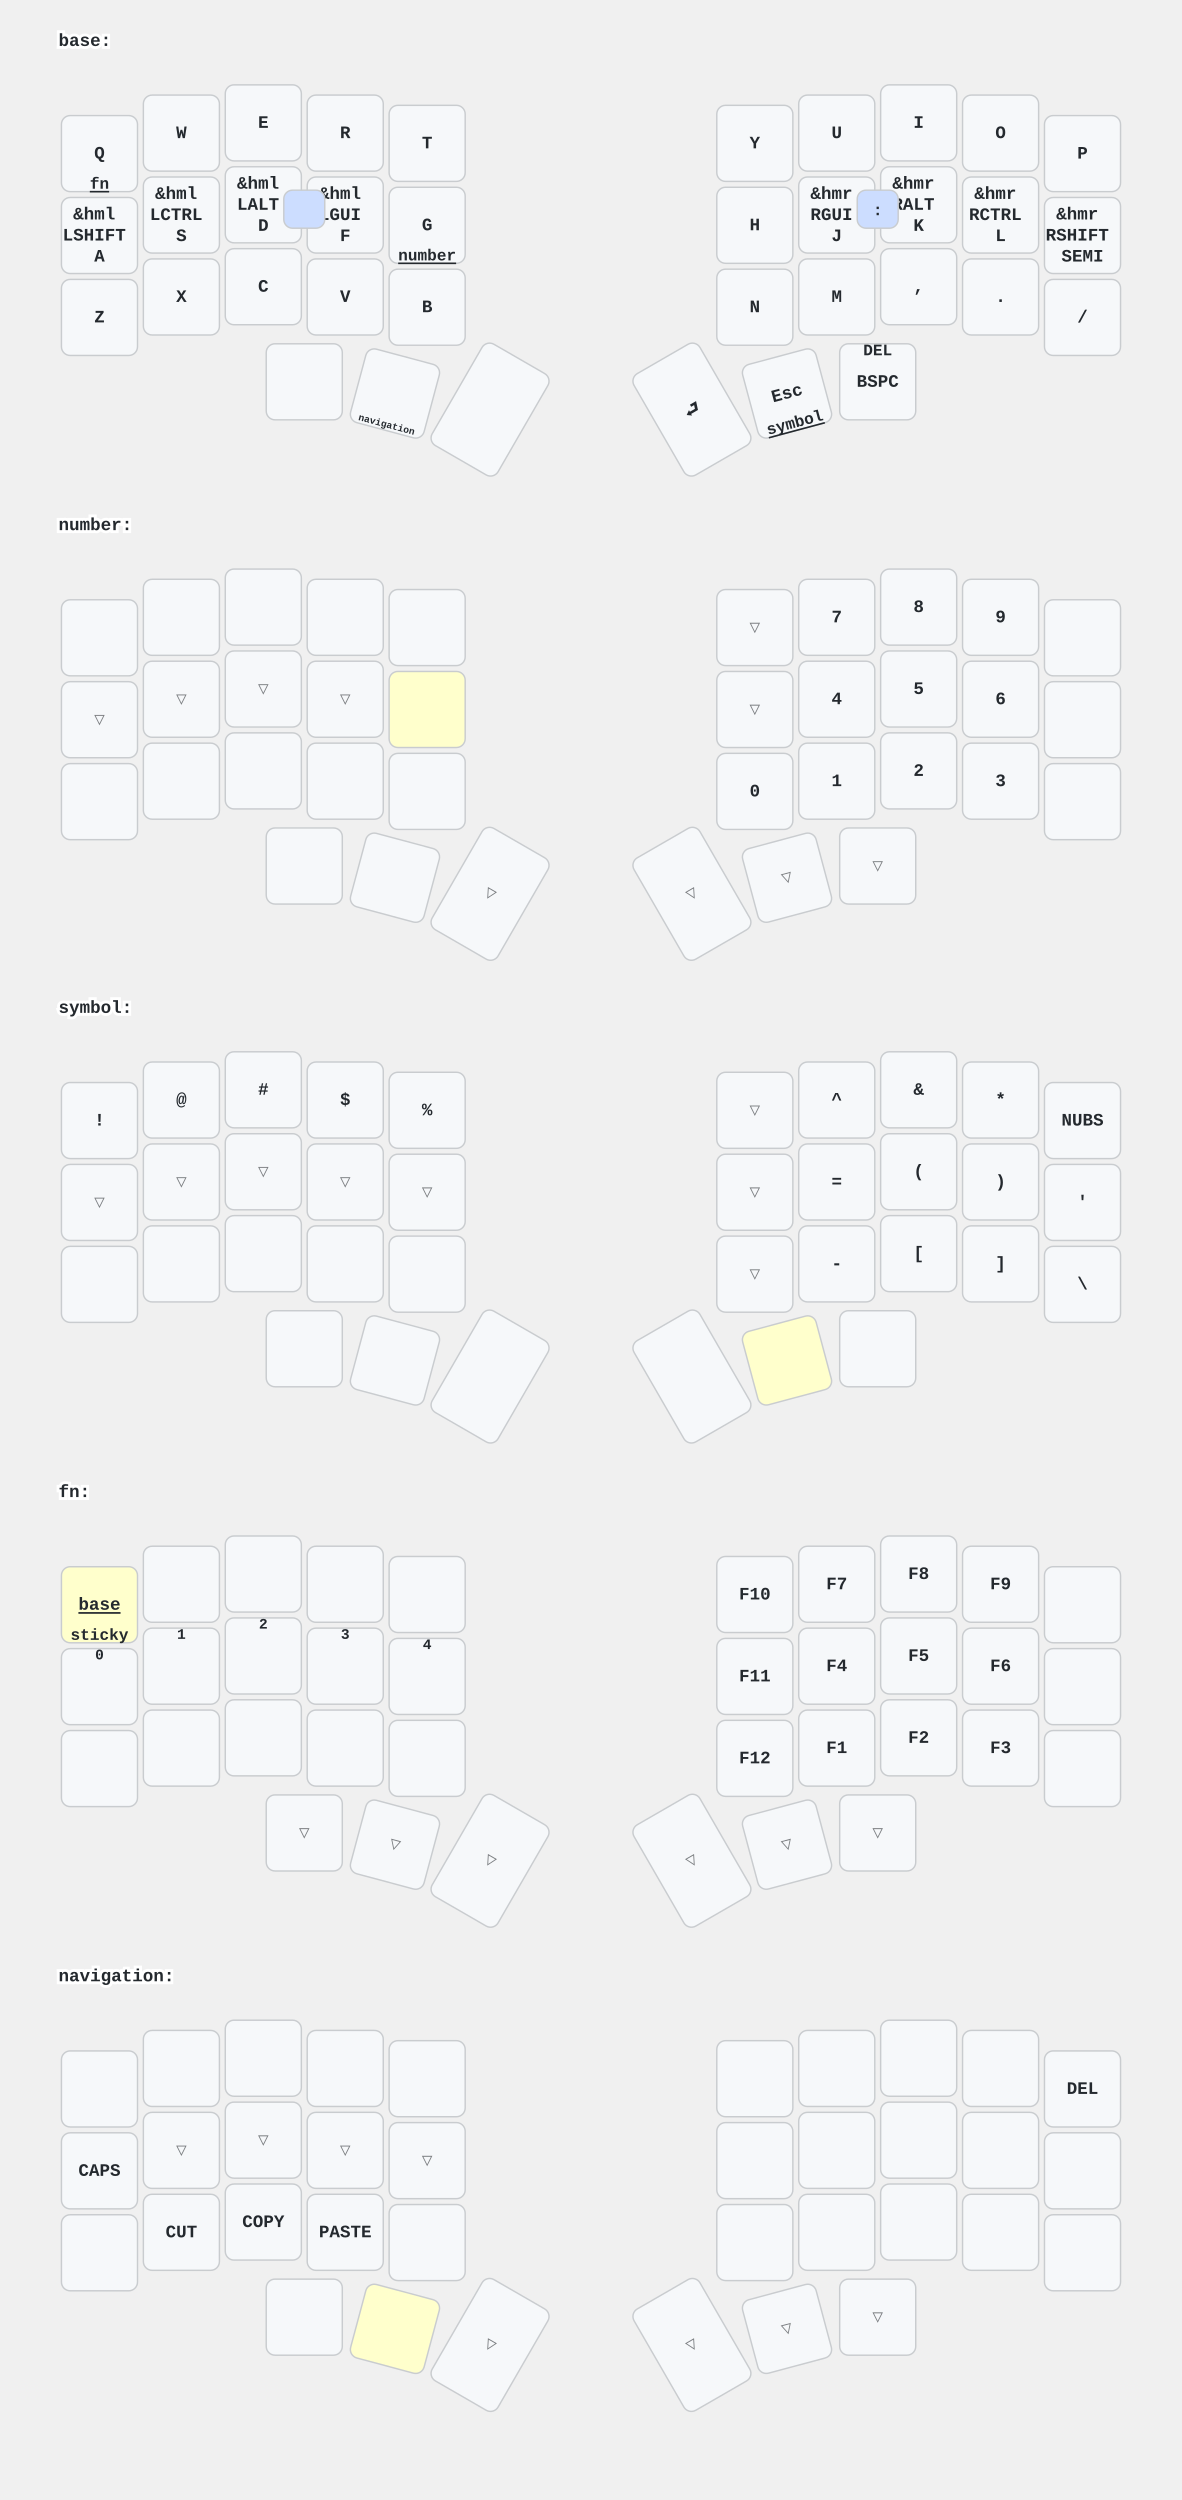
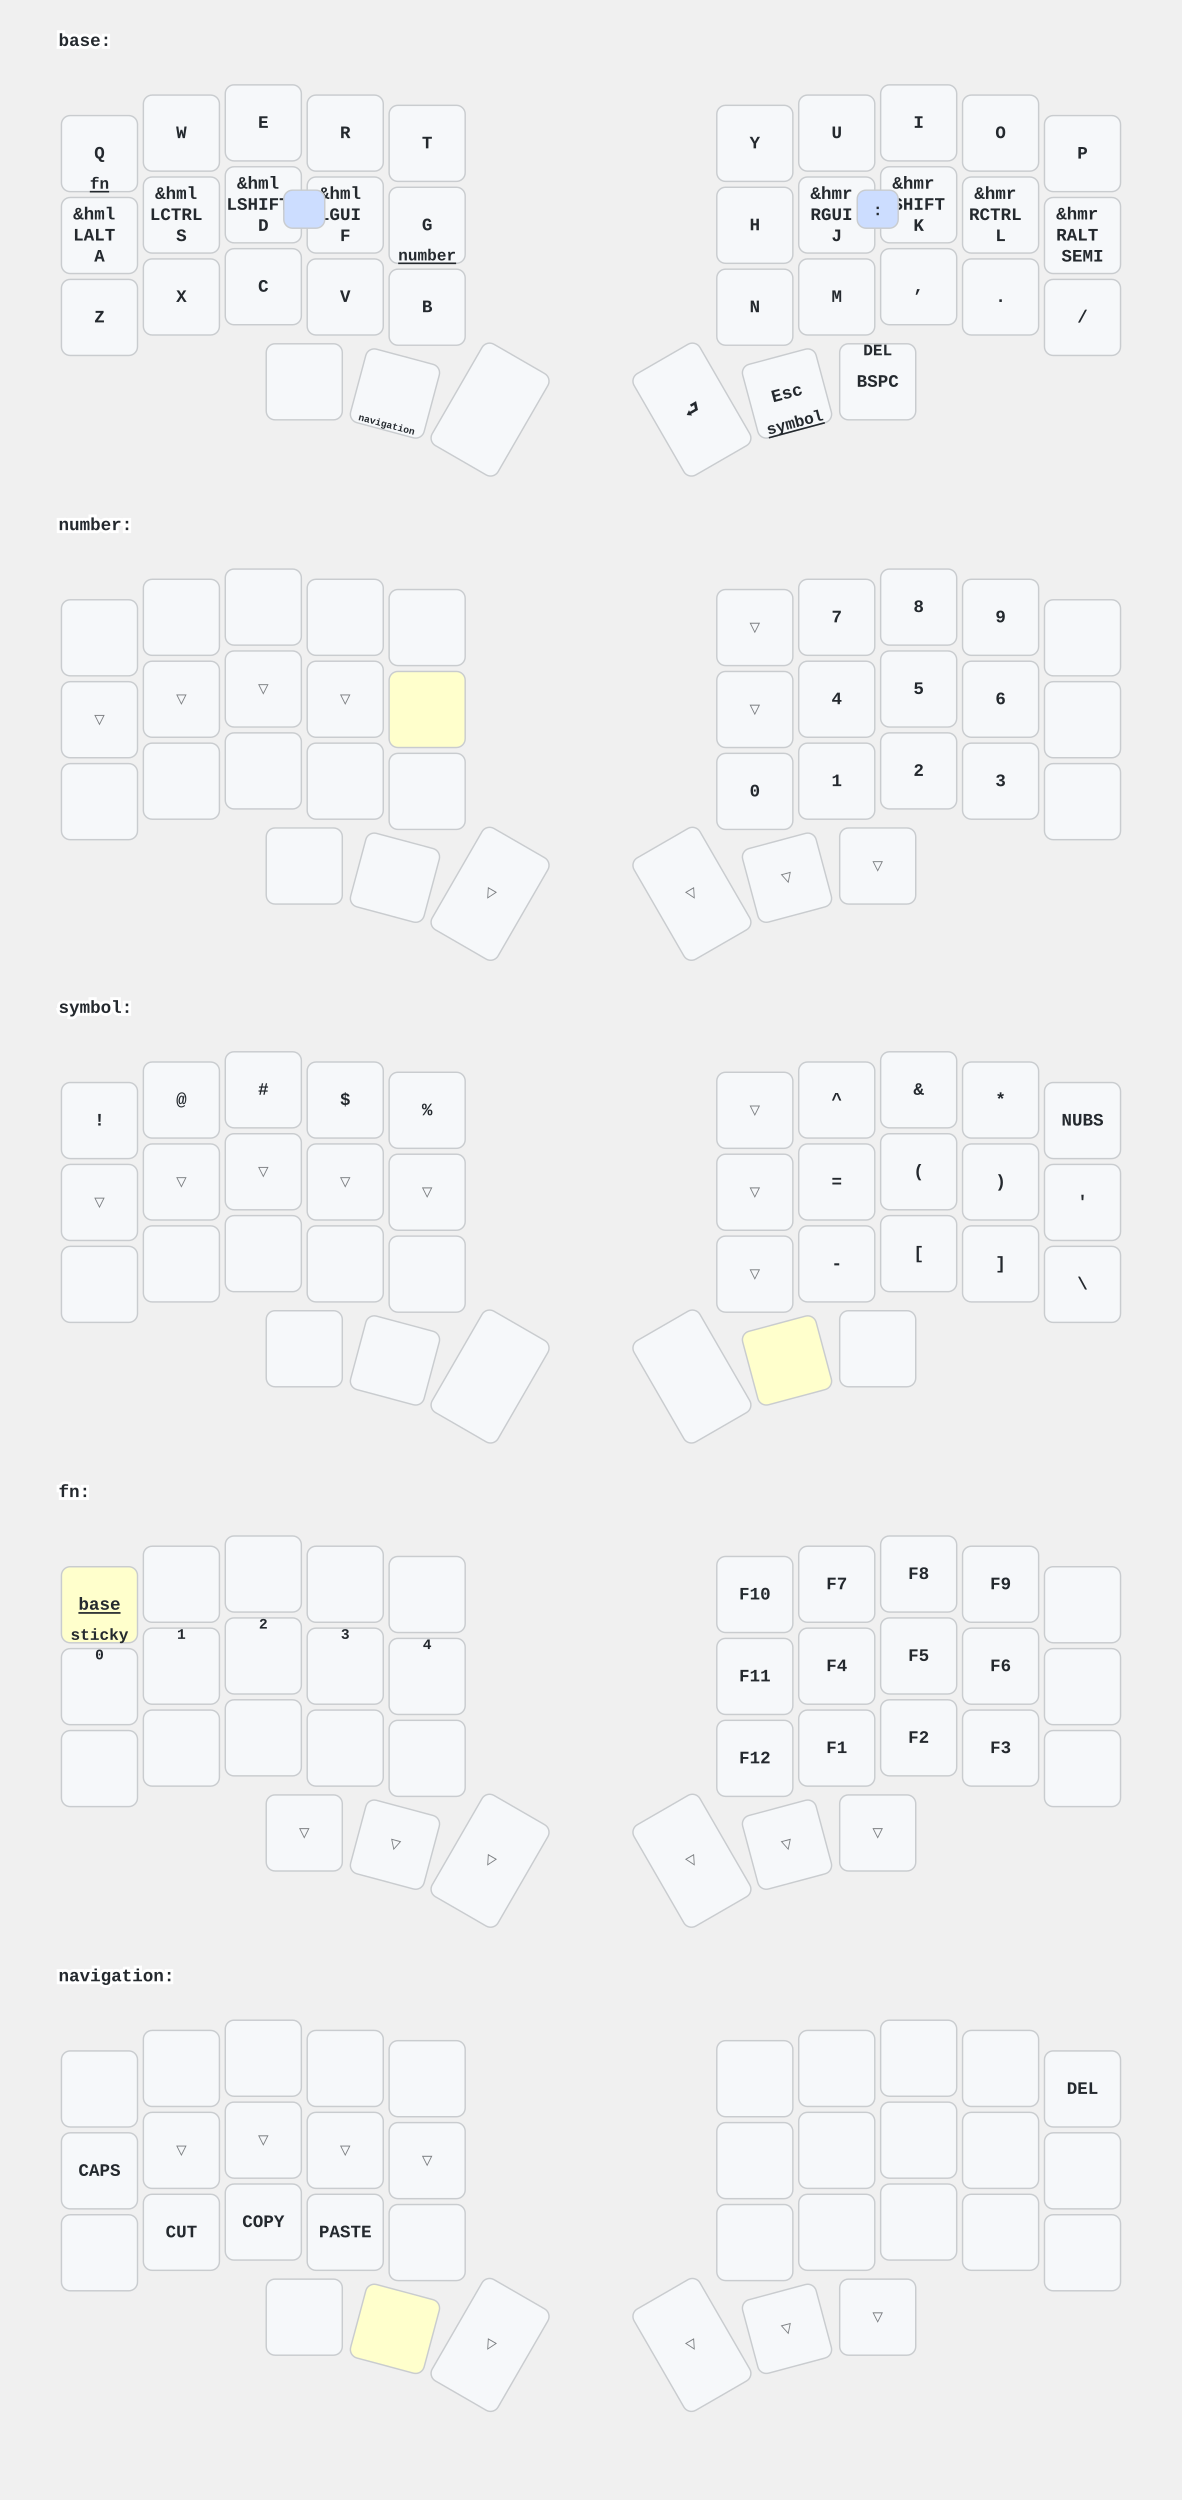
<svg xmlns="http://www.w3.org/2000/svg" xmlns:xlink="http://www.w3.org/1999/xlink" width="808" height="1709" viewBox="0 0 808 1709" class="keymap">
  <defs>/* start glyphs */
<svg id="mdi:apple-keyboard-shift">
      <svg id="mdi-apple-keyboard-shift" viewBox="0 0 24 24">
        <path d="M15,18V12H17.17L12,6.83L6.83,12H9V18H15M12,4L22,14H17V20H7V14H2L12,4Z" />
      </svg>
    </svg>
    <svg id="mdi:arrow-down">
      <svg id="mdi-arrow-down" viewBox="0 0 24 24">
        <path d="M11,4H13V16L18.5,10.5L19.92,11.92L12,19.84L4.08,11.92L5.5,10.5L11,16V4Z" />
      </svg>
    </svg>
    <svg id="mdi:arrow-left">
      <svg id="mdi-arrow-left" viewBox="0 0 24 24">
        <path d="M20,11V13H8L13.5,18.5L12.08,19.92L4.16,12L12.08,4.08L13.5,5.5L8,11H20Z" />
      </svg>
    </svg>
    <svg id="mdi:arrow-right">
      <svg id="mdi-arrow-right" viewBox="0 0 24 24">
        <path d="M4,11V13H16L10.5,18.5L11.92,19.92L19.84,12L11.92,4.08L10.5,5.5L16,11H4Z" />
      </svg>
    </svg>
    <svg id="mdi:arrow-up">
      <svg id="mdi-arrow-up" viewBox="0 0 24 24">
        <path d="M13,20H11V8L5.5,13.5L4.08,12.08L12,4.16L19.92,12.08L18.5,13.5L13,8V20Z" />
      </svg>
    </svg>
    <svg id="mdi:bluetooth">
      <svg id="mdi-bluetooth" viewBox="0 0 24 24">
        <path d="M14.88,16.29L13,18.17V14.41M13,5.83L14.88,7.71L13,9.58M17.71,7.71L12,2H11V9.58L6.41,5L5,6.41L10.59,12L5,17.58L6.41,19L11,14.41V22H12L17.71,16.29L13.41,12L17.71,7.71Z" />
      </svg>
    </svg>
    <svg id="mdi:bluetooth-connect">
      <svg id="mdi-bluetooth-connect" viewBox="0 0 24 24">
        <path d="M19,10L17,12L19,14L21,12M14.88,16.29L13,18.17V14.41M13,5.83L14.88,7.71L13,9.58M17.71,7.71L12,2H11V9.58L6.41,5L5,6.41L10.59,12L5,17.58L6.41,19L11,14.41V22H12L17.71,16.29L13.41,12M7,12L5,10L3,12L5,14L7,12Z" />
      </svg>
    </svg>
    <svg id="mdi:bluetooth-settings">
      <svg id="mdi-bluetooth-settings" viewBox="0 0 24 24">
        <path d="M14.88,14.29L13,16.17V12.41L14.88,14.29M13,3.83L14.88,5.71L13,7.59M17.71,5.71L12,0H11V7.59L6.41,3L5,4.41L10.59,10L5,15.59L6.41,17L11,12.41V20H12L17.71,14.29L13.41,10L17.71,5.71M15,24H17V22H15M7,24H9V22H7M11,24H13V22H11V24Z" />
      </svg>
    </svg>
    <svg id="mdi:close-thick">
      <svg id="mdi-close-thick" viewBox="0 0 24 24">
        <path d="M20 6.91L17.09 4L12 9.09L6.91 4L4 6.91L9.09 12L4 17.09L6.91 20L12 14.91L17.09 20L20 17.09L14.91 12L20 6.91Z" />
      </svg>
    </svg>
    <svg id="mdi:flash">
      <svg id="mdi-flash" viewBox="0 0 24 24">
        <path d="M7,2V13H10V22L17,10H13L17,2H7Z" />
      </svg>
    </svg>
    <svg id="mdi:keyboard">
      <svg id="mdi-keyboard" viewBox="0 0 24 24">
        <path d="M19,10H17V8H19M19,13H17V11H19M16,10H14V8H16M16,13H14V11H16M16,17H8V15H16M7,10H5V8H7M7,13H5V11H7M8,11H10V13H8M8,8H10V10H8M11,11H13V13H11M11,8H13V10H11M20,5H4C2.89,5 2,5.89 2,7V17A2,2 0 0,0 4,19H20A2,2 0 0,0 22,17V7C22,5.89 21.1,5 20,5Z" />
      </svg>
    </svg>
    <svg id="mdi:keyboard-space">
      <svg id="mdi-keyboard-space" viewBox="0 0 24 24">
        <path d="M3 15H5V19H19V15H21V19C21 20.1 20.1 21 19 21H5C3.9 21 3 20.1 3 19V15Z" />
      </svg>
    </svg>
    <svg id="mdi:keyboard-tab">
      <svg id="mdi-keyboard-tab" viewBox="0 0 24 24">
        <path d="M20,18H22V6H20M11.59,7.41L15.17,11H1V13H15.17L11.59,16.58L13,18L19,12L13,6L11.59,7.41Z" />
      </svg>
    </svg>
    <svg id="mdi:micro-sd">
      <svg id="mdi-micro-sd" viewBox="0 0 24 24">
        <path d="M8,2A2,2 0 0,0 6,4V11L4,13V20A2,2 0 0,0 6,22H18A2,2 0 0,0 20,20V4A2,2 0 0,0 18,2H8M9,4H11V8H9V4M12,4H14V8H12V4M15,4H17V8H15V4Z" />
      </svg>
    </svg>
    <svg id="mdi:new-box">
      <svg id="mdi-new-box" viewBox="0 0 24 24">
        <path d="M20,4C21.11,4 22,4.89 22,6V18C22,19.11 21.11,20 20,20H4C2.89,20 2,19.11 2,18V6C2,4.89 2.89,4 4,4H20M8.5,15V9H7.25V12.5L4.75,9H3.5V15H4.75V11.5L7.3,15H8.5M13.5,10.26V9H9.5V15H13.5V13.75H11V12.64H13.5V11.38H11V10.26H13.5M20.5,14V9H19.25V13.5H18.13V10H16.88V13.5H15.75V9H14.5V14A1,1 0 0,0 15.5,15H19.5A1,1 0 0,0 20.5,14Z" />
      </svg>
    </svg>
    <svg id="mdi:usb">
      <svg id="mdi-usb" viewBox="0 0 24 24">
        <path d="M15,7V11H16V13H13V5H15L12,1L9,5H11V13H8V10.93C8.7,10.56 9.2,9.85 9.2,9C9.2,7.78 8.21,6.8 7,6.8C5.78,6.8 4.8,7.78 4.8,9C4.8,9.85 5.3,10.56 6,10.93V13A2,2 0 0,0 8,15H11V18.05C10.29,18.41 9.8,19.15 9.8,20A2.2,2.2 0 0,0 12,22.2A2.2,2.2 0 0,0 14.2,20C14.2,19.15 13.71,18.41 13,18.05V15H16A2,2 0 0,0 18,13V11H19V7H15Z" />
      </svg>
    </svg>
  </defs>/* end glyphs */
<style>/* inherit to force styles through use tags */
svg path {
    fill: inherit;
}

/* font and background color specifications */
svg.keymap {
    font-family: SFMono-Regular,Consolas,Liberation Mono,Menlo,monospace;
    font-size: 14px;
    font-kerning: normal;
    text-rendering: optimizeLegibility;
    fill: #24292e;
}

/* default key styling */
rect.key {
    fill: #f6f8fa;
}

rect.key, rect.combo {
    stroke: #c9cccf;
    stroke-width: 1;
}

/* default key side styling, only used is draw_key_sides is set */
rect.side {
    filter: brightness(90%);
}

/* color accent for combo boxes */
rect.combo, rect.combo-separate {
    fill: #cdf;
}

/* color accent for held keys */
rect.held, rect.combo.held {
    fill: #fdd;
}

/* color accent for ghost (optional) keys */
rect.ghost, rect.combo.ghost {
    stroke-dasharray: 4, 4;
    stroke-width: 2;
}

text {
    text-anchor: middle;
    dominant-baseline: middle;
}

/* styling for layer labels */
text.label {
    font-weight: bold;
    text-anchor: start;
    stroke: white;
    stroke-width: 4;
    paint-order: stroke;
}

/* styling for optional footer */
text.footer {
    text-anchor: end;
    dominant-baseline: auto;
    stroke: white;
    stroke-width: 4;
    paint-order: stroke;
}

/* styling for combo tap, and key hold/shifted label text */
text.combo, text.hold, text.shifted {
    font-size: 11px;
}

text.hold {
    text-anchor: middle;
    dominant-baseline: auto;
}

text.shifted {
    text-anchor: middle;
    dominant-baseline: hanging;
}

text.layer-activator {
    text-decoration: underline;
}

/* styling for hold/shifted label text in combo box */
text.combo.hold, text.combo.shifted {
    font-size: 8px;
}

/* lighter symbol for transparent keys */
text.trans {
    fill: #7b7e81;
}

/* styling for combo dendrons */
path.combo {
    stroke-width: 1;
    stroke: gray;
    fill: none;
}

/* Start Tabler Icons Cleanup */
/* cannot use height/width with glyphs */
.icon-tabler &gt; path {
    fill: inherit;
    stroke: inherit;
    stroke-width: 2;
}
/* hide tabler's default box */
.icon-tabler &gt; path[stroke="none"][fill="none"] {
    visibility: hidden;
}
/* End Tabler Icons Cleanup */

/* For default sytles, see https://github.com/caksoylar/keymap-drawer/blob/main/keymap_drawer/config.py#L85 */

svg.keymap {
  font-family: Ubuntu Mono, Inconsolata, Consolas, Liberation Mono, Menlo, monospace;
  font-size: 12px;
  font-weight: bold;
  text-rendering: optimizeLegibility;
}

/* Color accent for held keys */
rect.held, rect.combo.held {
    fill: #ffc;
}

/* Technique borrowed and extended from https://github.com/englmaxi/zmk-config/blob/master/keymap-drawer/config.yaml */
.sym_sub_text.tap {
  translate: -5px 2px;
  font-size: 20px;
}
.sym_sub_text.shifted {
  translate: 10px 13px;
  font-size: 10px;
  opacity: 1.0;
}
.combo.sym_sub_text.tap {
  translate: -1px 1px;
}
.combo.sym_sub_text.shifted {
  translate: 7px 5px;
  font-size: 10px;
  opacity: 1.0;
}

/* Toggle */
.toggle.shifted {
  translate: -10px 12px;
}

.toggle.hold {
  translate: 13px -23px;
}

/* Variant for tap-dances */
.tap_dance.tap {
  translate: -7px 0px;
  font-size: 12px;
}
.tap_dance.shifted {
  translate: 7px 17px;
  font-size: 12px;
  opacity: 1.0;
}

/* Variant for symbol next to symbol */
.sym_by_sym.tap {
  translate: -6px 0px;
}
.sym_by_sym.shifted {
  translate: 10px 12px;
  opacity: 1.0;
}

.combo.sym_by_sym.tap {
  translate: -35px 0px;
}
.combo.sym_by_sym.shifted {
  translate: 35px 20px;
  opacity: 1.0;
}

.combo.sym_by_sym.hold {
  visibility: hidden;
}

/* hide hold box for combo sym_by_sym */
.combo.sym_by_sym.hold &gt; path[stroke="none"][fill="none"] {
  visibility: hidden;
}
</style>
  <g transform="translate(40, 0)" class="layer-base">
    <text x="0" y="28" class="label" id="base">base:</text>
    <g transform="translate(0, 56)">
      <g transform="translate(28, 49)" class="key keypos-0">
        <rect rx="6" ry="6" x="-26" y="-26" width="52" height="52" class="key" />
        <text x="0" y="0" class="key tap">Q</text>
        <a href="#fn">
          <text x="0" y="24" class="key hold layer-activator">fn</text>
        </a>
      </g>
      <g transform="translate(84, 35)" class="key keypos-1">
        <rect rx="6" ry="6" x="-26" y="-26" width="52" height="52" class="key" />
        <text x="0" y="0" class="key tap">W</text>
      </g>
      <g transform="translate(140, 28)" class="key keypos-2">
        <rect rx="6" ry="6" x="-26" y="-26" width="52" height="52" class="key" />
        <text x="0" y="0" class="key tap">E</text>
      </g>
      <g transform="translate(196, 35)" class="key keypos-3">
        <rect rx="6" ry="6" x="-26" y="-26" width="52" height="52" class="key" />
        <text x="0" y="0" class="key tap">R</text>
      </g>
      <g transform="translate(252, 42)" class="key keypos-4">
        <rect rx="6" ry="6" x="-26" y="-26" width="52" height="52" class="key" />
        <text x="0" y="0" class="key tap">T</text>
      </g>
      <g transform="translate(476, 42)" class="key keypos-5">
        <rect rx="6" ry="6" x="-26" y="-26" width="52" height="52" class="key" />
        <text x="0" y="0" class="key tap">Y</text>
      </g>
      <g transform="translate(532, 35)" class="key keypos-6">
        <rect rx="6" ry="6" x="-26" y="-26" width="52" height="52" class="key" />
        <text x="0" y="0" class="key tap">U</text>
      </g>
      <g transform="translate(588, 28)" class="key keypos-7">
        <rect rx="6" ry="6" x="-26" y="-26" width="52" height="52" class="key" />
        <text x="0" y="0" class="key tap">I</text>
      </g>
      <g transform="translate(644, 35)" class="key keypos-8">
        <rect rx="6" ry="6" x="-26" y="-26" width="52" height="52" class="key" />
        <text x="0" y="0" class="key tap">O</text>
      </g>
      <g transform="translate(700, 49)" class="key keypos-9">
        <rect rx="6" ry="6" x="-26" y="-26" width="52" height="52" class="key" />
        <text x="0" y="0" class="key tap">P</text>
      </g>
      <g transform="translate(28, 105)" class="key keypos-10">
        <rect rx="6" ry="6" x="-26" y="-26" width="52" height="52" class="key" />
        <text x="0" y="0" class="key tap">
          <tspan x="0" dy="-1.2em">&amp;hml</tspan>
-           <tspan x="0" dy="1.2em">LSHIFT</tspan>
+           <tspan x="0" dy="1.2em">LALT</tspan>
          <tspan x="0" dy="1.2em">A</tspan>
        </text>
      </g>
      <g transform="translate(84, 91)" class="key keypos-11">
        <rect rx="6" ry="6" x="-26" y="-26" width="52" height="52" class="key" />
        <text x="0" y="0" class="key tap">
          <tspan x="0" dy="-1.2em">&amp;hml</tspan>
          <tspan x="0" dy="1.2em">LCTRL</tspan>
          <tspan x="0" dy="1.2em">S</tspan>
        </text>
      </g>
      <g transform="translate(140, 84)" class="key keypos-12">
        <rect rx="6" ry="6" x="-26" y="-26" width="52" height="52" class="key" />
        <text x="0" y="0" class="key tap">
          <tspan x="0" dy="-1.2em">&amp;hml</tspan>
-           <tspan x="0" dy="1.2em">LALT</tspan>
+           <tspan x="0" dy="1.2em">LSHIFT</tspan>
          <tspan x="0" dy="1.2em">D</tspan>
        </text>
      </g>
      <g transform="translate(196, 91)" class="key keypos-13">
        <rect rx="6" ry="6" x="-26" y="-26" width="52" height="52" class="key" />
        <text x="0" y="0" class="key tap">
          <tspan x="0" dy="-1.2em">&amp;hml</tspan>
          <tspan x="0" dy="1.2em">LGUI</tspan>
          <tspan x="0" dy="1.2em">F</tspan>
        </text>
      </g>
      <g transform="translate(252, 98)" class="key keypos-14">
        <rect rx="6" ry="6" x="-26" y="-26" width="52" height="52" class="key" />
        <text x="0" y="0" class="key tap">G</text>
        <a href="#number">
          <text x="0" y="24" class="key hold layer-activator">number</text>
        </a>
      </g>
      <g transform="translate(476, 98)" class="key keypos-15">
        <rect rx="6" ry="6" x="-26" y="-26" width="52" height="52" class="key" />
        <text x="0" y="0" class="key tap">H</text>
      </g>
      <g transform="translate(532, 91)" class="key keypos-16">
        <rect rx="6" ry="6" x="-26" y="-26" width="52" height="52" class="key" />
        <text x="0" y="0" class="key tap">
          <tspan x="0" dy="-1.2em">&amp;hmr</tspan>
          <tspan x="0" dy="1.2em">RGUI</tspan>
          <tspan x="0" dy="1.2em">J</tspan>
        </text>
      </g>
      <g transform="translate(588, 84)" class="key keypos-17">
        <rect rx="6" ry="6" x="-26" y="-26" width="52" height="52" class="key" />
        <text x="0" y="0" class="key tap">
          <tspan x="0" dy="-1.2em">&amp;hmr</tspan>
-           <tspan x="0" dy="1.2em">RALT</tspan>
+           <tspan x="0" dy="1.2em">RSHIFT</tspan>
          <tspan x="0" dy="1.2em">K</tspan>
        </text>
      </g>
      <g transform="translate(644, 91)" class="key keypos-18">
        <rect rx="6" ry="6" x="-26" y="-26" width="52" height="52" class="key" />
        <text x="0" y="0" class="key tap">
          <tspan x="0" dy="-1.2em">&amp;hmr</tspan>
          <tspan x="0" dy="1.2em">RCTRL</tspan>
          <tspan x="0" dy="1.2em">L</tspan>
        </text>
      </g>
      <g transform="translate(700, 105)" class="key keypos-19">
        <rect rx="6" ry="6" x="-26" y="-26" width="52" height="52" class="key" />
        <text x="0" y="0" class="key tap">
          <tspan x="0" dy="-1.2em">&amp;hmr</tspan>
-           <tspan x="0" dy="1.2em">RSHIFT</tspan>
+           <tspan x="0" dy="1.2em">RALT</tspan>
          <tspan x="0" dy="1.2em">SEMI</tspan>
        </text>
      </g>
      <g transform="translate(28, 161)" class="key keypos-20">
        <rect rx="6" ry="6" x="-26" y="-26" width="52" height="52" class="key" />
        <text x="0" y="0" class="key tap">Z</text>
      </g>
      <g transform="translate(84, 147)" class="key keypos-21">
        <rect rx="6" ry="6" x="-26" y="-26" width="52" height="52" class="key" />
        <text x="0" y="0" class="key tap">X</text>
      </g>
      <g transform="translate(140, 140)" class="key keypos-22">
        <rect rx="6" ry="6" x="-26" y="-26" width="52" height="52" class="key" />
        <text x="0" y="0" class="key tap">C</text>
      </g>
      <g transform="translate(196, 147)" class="key keypos-23">
        <rect rx="6" ry="6" x="-26" y="-26" width="52" height="52" class="key" />
        <text x="0" y="0" class="key tap">V</text>
      </g>
      <g transform="translate(252, 154)" class="key keypos-24">
        <rect rx="6" ry="6" x="-26" y="-26" width="52" height="52" class="key" />
        <text x="0" y="0" class="key tap">B</text>
      </g>
      <g transform="translate(476, 154)" class="key keypos-25">
        <rect rx="6" ry="6" x="-26" y="-26" width="52" height="52" class="key" />
        <text x="0" y="0" class="key tap">N</text>
      </g>
      <g transform="translate(532, 147)" class="key keypos-26">
        <rect rx="6" ry="6" x="-26" y="-26" width="52" height="52" class="key" />
        <text x="0" y="0" class="key tap">M</text>
      </g>
      <g transform="translate(588, 140)" class="key keypos-27">
        <rect rx="6" ry="6" x="-26" y="-26" width="52" height="52" class="key" />
        <text x="0" y="0" class="key tap">,</text>
      </g>
      <g transform="translate(644, 147)" class="key keypos-28">
        <rect rx="6" ry="6" x="-26" y="-26" width="52" height="52" class="key" />
        <text x="0" y="0" class="key tap">.</text>
      </g>
      <g transform="translate(700, 161)" class="key keypos-29">
        <rect rx="6" ry="6" x="-26" y="-26" width="52" height="52" class="key" />
        <text x="0" y="0" class="key tap">/</text>
      </g>
      <g transform="translate(168, 205)" class="key keypos-30">
        <rect rx="6" ry="6" x="-26" y="-26" width="52" height="52" class="key" />
        <use href="#mdi:apple-keyboard-shift" xlink:href="#mdi:apple-keyboard-shift" x="-9" y="-9" height="18" width="18.0" class="key tap glyph mdi:apple-keyboard-shift" />
      </g>
      <g transform="translate(230, 213) rotate(15.0)" class="key keypos-31">
        <rect rx="6" ry="6" x="-26" y="-26" width="52" height="52" class="key" />
        <use href="#mdi:keyboard-tab" xlink:href="#mdi:keyboard-tab" x="-9" y="-9" height="18" width="18.0" class="key tap glyph mdi:keyboard-tab" />
        <a href="#navigation">
          <text x="0" y="24" class="key hold layer-activator">
            <tspan style="font-size: 60%">navigation</tspan>
          </text>
        </a>
      </g>
      <g transform="translate(295, 224) rotate(30.0)" class="key keypos-32">
        <rect rx="6" ry="6" x="-26" y="-40" width="52" height="80" class="key" />
        <use href="#mdi:keyboard-space" xlink:href="#mdi:keyboard-space" x="-9" y="-9" height="18" width="18.0" class="key tap glyph mdi:keyboard-space" />
      </g>
      <g transform="translate(433, 224) rotate(-30.0)" class="key keypos-33">
        <rect rx="6" ry="6" x="-26" y="-40" width="52" height="80" class="key" />
        <text x="0" y="0" class="key tap">⮐</text>
      </g>
      <g transform="translate(498, 213) rotate(-15.0)" class="key keypos-34">
        <rect rx="6" ry="6" x="-26" y="-26" width="52" height="52" class="key" />
        <text x="0" y="0" class="key tap">Esc</text>
        <a href="#symbol">
          <text x="0" y="24" class="key hold layer-activator">symbol</text>
        </a>
      </g>
      <g transform="translate(560, 205)" class="key keypos-35">
        <rect rx="6" ry="6" x="-26" y="-26" width="52" height="52" class="key" />
        <text x="0" y="0" class="key tap">BSPC</text>
        <text x="0" y="-24" class="key shifted">DEL</text>
      </g>
      <g class="combo combopos-0">
        <rect rx="6" ry="6" x="546" y="74" width="28" height="26" class="combo" />
        <text x="560" y="88" class="combo tap">:</text>
      </g>
      <g class="combo combopos-1">
        <rect rx="6" ry="6" x="154" y="74" width="28" height="26" class="combo" />
        <use href="#mdi:apple-keyboard-shift" xlink:href="#mdi:apple-keyboard-shift" x="159" y="78" height="18" width="18.0" class="combo tap glyph mdi:apple-keyboard-shift" />
      </g>
    </g>
  </g>
  <g transform="translate(40, 331)" class="layer-number">
    <text x="0" y="28" class="label" id="number">number:</text>
    <g transform="translate(0, 56)">
      <g transform="translate(28, 49)" class="key keypos-0">
        <rect rx="6" ry="6" x="-26" y="-26" width="52" height="52" class="key" />
      </g>
      <g transform="translate(84, 35)" class="key keypos-1">
        <rect rx="6" ry="6" x="-26" y="-26" width="52" height="52" class="key" />
      </g>
      <g transform="translate(140, 28)" class="key keypos-2">
        <rect rx="6" ry="6" x="-26" y="-26" width="52" height="52" class="key" />
      </g>
      <g transform="translate(196, 35)" class="key keypos-3">
        <rect rx="6" ry="6" x="-26" y="-26" width="52" height="52" class="key" />
      </g>
      <g transform="translate(252, 42)" class="key keypos-4">
        <rect rx="6" ry="6" x="-26" y="-26" width="52" height="52" class="key" />
      </g>
      <g transform="translate(476, 42)" class="key trans keypos-5">
        <rect rx="6" ry="6" x="-26" y="-26" width="52" height="52" class="key trans" />
        <text x="0" y="0" class="key trans tap">▽</text>
      </g>
      <g transform="translate(532, 35)" class="key keypos-6">
        <rect rx="6" ry="6" x="-26" y="-26" width="52" height="52" class="key" />
        <text x="0" y="0" class="key tap">7</text>
      </g>
      <g transform="translate(588, 28)" class="key keypos-7">
        <rect rx="6" ry="6" x="-26" y="-26" width="52" height="52" class="key" />
        <text x="0" y="0" class="key tap">8</text>
      </g>
      <g transform="translate(644, 35)" class="key keypos-8">
        <rect rx="6" ry="6" x="-26" y="-26" width="52" height="52" class="key" />
        <text x="0" y="0" class="key tap">9</text>
      </g>
      <g transform="translate(700, 49)" class="key keypos-9">
        <rect rx="6" ry="6" x="-26" y="-26" width="52" height="52" class="key" />
      </g>
      <g transform="translate(28, 105)" class="key trans keypos-10">
        <rect rx="6" ry="6" x="-26" y="-26" width="52" height="52" class="key trans" />
        <text x="0" y="0" class="key trans tap">▽</text>
      </g>
      <g transform="translate(84, 91)" class="key trans keypos-11">
        <rect rx="6" ry="6" x="-26" y="-26" width="52" height="52" class="key trans" />
        <text x="0" y="0" class="key trans tap">▽</text>
      </g>
      <g transform="translate(140, 84)" class="key trans keypos-12">
        <rect rx="6" ry="6" x="-26" y="-26" width="52" height="52" class="key trans" />
        <text x="0" y="0" class="key trans tap">▽</text>
      </g>
      <g transform="translate(196, 91)" class="key trans keypos-13">
        <rect rx="6" ry="6" x="-26" y="-26" width="52" height="52" class="key trans" />
        <text x="0" y="0" class="key trans tap">▽</text>
      </g>
      <g transform="translate(252, 98)" class="key held keypos-14">
        <rect rx="6" ry="6" x="-26" y="-26" width="52" height="52" class="key held" />
      </g>
      <g transform="translate(476, 98)" class="key trans keypos-15">
        <rect rx="6" ry="6" x="-26" y="-26" width="52" height="52" class="key trans" />
        <text x="0" y="0" class="key trans tap">▽</text>
      </g>
      <g transform="translate(532, 91)" class="key keypos-16">
        <rect rx="6" ry="6" x="-26" y="-26" width="52" height="52" class="key" />
        <text x="0" y="0" class="key tap">4</text>
      </g>
      <g transform="translate(588, 84)" class="key keypos-17">
        <rect rx="6" ry="6" x="-26" y="-26" width="52" height="52" class="key" />
        <text x="0" y="0" class="key tap">5</text>
      </g>
      <g transform="translate(644, 91)" class="key keypos-18">
        <rect rx="6" ry="6" x="-26" y="-26" width="52" height="52" class="key" />
        <text x="0" y="0" class="key tap">6</text>
      </g>
      <g transform="translate(700, 105)" class="key keypos-19">
        <rect rx="6" ry="6" x="-26" y="-26" width="52" height="52" class="key" />
      </g>
      <g transform="translate(28, 161)" class="key keypos-20">
        <rect rx="6" ry="6" x="-26" y="-26" width="52" height="52" class="key" />
      </g>
      <g transform="translate(84, 147)" class="key keypos-21">
        <rect rx="6" ry="6" x="-26" y="-26" width="52" height="52" class="key" />
      </g>
      <g transform="translate(140, 140)" class="key keypos-22">
        <rect rx="6" ry="6" x="-26" y="-26" width="52" height="52" class="key" />
      </g>
      <g transform="translate(196, 147)" class="key keypos-23">
        <rect rx="6" ry="6" x="-26" y="-26" width="52" height="52" class="key" />
      </g>
      <g transform="translate(252, 154)" class="key keypos-24">
        <rect rx="6" ry="6" x="-26" y="-26" width="52" height="52" class="key" />
      </g>
      <g transform="translate(476, 154)" class="key keypos-25">
        <rect rx="6" ry="6" x="-26" y="-26" width="52" height="52" class="key" />
        <text x="0" y="0" class="key tap">0</text>
      </g>
      <g transform="translate(532, 147)" class="key keypos-26">
        <rect rx="6" ry="6" x="-26" y="-26" width="52" height="52" class="key" />
        <text x="0" y="0" class="key tap">1</text>
      </g>
      <g transform="translate(588, 140)" class="key keypos-27">
        <rect rx="6" ry="6" x="-26" y="-26" width="52" height="52" class="key" />
        <text x="0" y="0" class="key tap">2</text>
      </g>
      <g transform="translate(644, 147)" class="key keypos-28">
        <rect rx="6" ry="6" x="-26" y="-26" width="52" height="52" class="key" />
        <text x="0" y="0" class="key tap">3</text>
      </g>
      <g transform="translate(700, 161)" class="key keypos-29">
        <rect rx="6" ry="6" x="-26" y="-26" width="52" height="52" class="key" />
      </g>
      <g transform="translate(168, 205)" class="key keypos-30">
        <rect rx="6" ry="6" x="-26" y="-26" width="52" height="52" class="key" />
      </g>
      <g transform="translate(230, 213) rotate(15.0)" class="key keypos-31">
        <rect rx="6" ry="6" x="-26" y="-26" width="52" height="52" class="key" />
      </g>
      <g transform="translate(295, 224) rotate(30.0)" class="key trans keypos-32">
        <rect rx="6" ry="6" x="-26" y="-40" width="52" height="80" class="key trans" />
        <text x="0" y="0" class="key trans tap">▽</text>
      </g>
      <g transform="translate(433, 224) rotate(-30.0)" class="key trans keypos-33">
        <rect rx="6" ry="6" x="-26" y="-40" width="52" height="80" class="key trans" />
        <text x="0" y="0" class="key trans tap">▽</text>
      </g>
      <g transform="translate(498, 213) rotate(-15.0)" class="key trans keypos-34">
        <rect rx="6" ry="6" x="-26" y="-26" width="52" height="52" class="key trans" />
        <text x="0" y="0" class="key trans tap">▽</text>
      </g>
      <g transform="translate(560, 205)" class="key trans keypos-35">
        <rect rx="6" ry="6" x="-26" y="-26" width="52" height="52" class="key trans" />
        <text x="0" y="0" class="key trans tap">▽</text>
      </g>
    </g>
  </g>
  <g transform="translate(40, 661)" class="layer-symbol">
    <text x="0" y="28" class="label" id="symbol">symbol:</text>
    <g transform="translate(0, 56)">
      <g transform="translate(28, 49)" class="key keypos-0">
        <rect rx="6" ry="6" x="-26" y="-26" width="52" height="52" class="key" />
        <text x="0" y="0" class="key tap">!</text>
      </g>
      <g transform="translate(84, 35)" class="key keypos-1">
        <rect rx="6" ry="6" x="-26" y="-26" width="52" height="52" class="key" />
        <text x="0" y="0" class="key tap">@</text>
      </g>
      <g transform="translate(140, 28)" class="key keypos-2">
        <rect rx="6" ry="6" x="-26" y="-26" width="52" height="52" class="key" />
        <text x="0" y="0" class="key tap">#</text>
      </g>
      <g transform="translate(196, 35)" class="key keypos-3">
        <rect rx="6" ry="6" x="-26" y="-26" width="52" height="52" class="key" />
        <text x="0" y="0" class="key tap">$</text>
      </g>
      <g transform="translate(252, 42)" class="key keypos-4">
        <rect rx="6" ry="6" x="-26" y="-26" width="52" height="52" class="key" />
        <text x="0" y="0" class="key tap">%</text>
      </g>
      <g transform="translate(476, 42)" class="key trans keypos-5">
        <rect rx="6" ry="6" x="-26" y="-26" width="52" height="52" class="key trans" />
        <text x="0" y="0" class="key trans tap">▽</text>
      </g>
      <g transform="translate(532, 35)" class="key keypos-6">
        <rect rx="6" ry="6" x="-26" y="-26" width="52" height="52" class="key" />
        <text x="0" y="0" class="key tap">^</text>
      </g>
      <g transform="translate(588, 28)" class="key keypos-7">
        <rect rx="6" ry="6" x="-26" y="-26" width="52" height="52" class="key" />
        <text x="0" y="0" class="key tap">&amp;</text>
      </g>
      <g transform="translate(644, 35)" class="key keypos-8">
        <rect rx="6" ry="6" x="-26" y="-26" width="52" height="52" class="key" />
        <text x="0" y="0" class="key tap">*</text>
      </g>
      <g transform="translate(700, 49)" class="key keypos-9">
        <rect rx="6" ry="6" x="-26" y="-26" width="52" height="52" class="key" />
        <text x="0" y="0" class="key tap">NUBS</text>
      </g>
      <g transform="translate(28, 105)" class="key trans keypos-10">
        <rect rx="6" ry="6" x="-26" y="-26" width="52" height="52" class="key trans" />
        <text x="0" y="0" class="key trans tap">▽</text>
      </g>
      <g transform="translate(84, 91)" class="key trans keypos-11">
        <rect rx="6" ry="6" x="-26" y="-26" width="52" height="52" class="key trans" />
        <text x="0" y="0" class="key trans tap">▽</text>
      </g>
      <g transform="translate(140, 84)" class="key trans keypos-12">
        <rect rx="6" ry="6" x="-26" y="-26" width="52" height="52" class="key trans" />
        <text x="0" y="0" class="key trans tap">▽</text>
      </g>
      <g transform="translate(196, 91)" class="key trans keypos-13">
        <rect rx="6" ry="6" x="-26" y="-26" width="52" height="52" class="key trans" />
        <text x="0" y="0" class="key trans tap">▽</text>
      </g>
      <g transform="translate(252, 98)" class="key trans keypos-14">
        <rect rx="6" ry="6" x="-26" y="-26" width="52" height="52" class="key trans" />
        <text x="0" y="0" class="key trans tap">▽</text>
      </g>
      <g transform="translate(476, 98)" class="key trans keypos-15">
        <rect rx="6" ry="6" x="-26" y="-26" width="52" height="52" class="key trans" />
        <text x="0" y="0" class="key trans tap">▽</text>
      </g>
      <g transform="translate(532, 91)" class="key keypos-16">
        <rect rx="6" ry="6" x="-26" y="-26" width="52" height="52" class="key" />
        <text x="0" y="0" class="key tap">=</text>
      </g>
      <g transform="translate(588, 84)" class="key keypos-17">
        <rect rx="6" ry="6" x="-26" y="-26" width="52" height="52" class="key" />
        <text x="0" y="0" class="key tap">(</text>
      </g>
      <g transform="translate(644, 91)" class="key keypos-18">
        <rect rx="6" ry="6" x="-26" y="-26" width="52" height="52" class="key" />
        <text x="0" y="0" class="key tap">)</text>
      </g>
      <g transform="translate(700, 105)" class="key keypos-19">
        <rect rx="6" ry="6" x="-26" y="-26" width="52" height="52" class="key" />
        <text x="0" y="0" class="key tap">'</text>
      </g>
      <g transform="translate(28, 161)" class="key keypos-20">
        <rect rx="6" ry="6" x="-26" y="-26" width="52" height="52" class="key" />
      </g>
      <g transform="translate(84, 147)" class="key keypos-21">
        <rect rx="6" ry="6" x="-26" y="-26" width="52" height="52" class="key" />
      </g>
      <g transform="translate(140, 140)" class="key keypos-22">
        <rect rx="6" ry="6" x="-26" y="-26" width="52" height="52" class="key" />
      </g>
      <g transform="translate(196, 147)" class="key keypos-23">
        <rect rx="6" ry="6" x="-26" y="-26" width="52" height="52" class="key" />
      </g>
      <g transform="translate(252, 154)" class="key keypos-24">
        <rect rx="6" ry="6" x="-26" y="-26" width="52" height="52" class="key" />
      </g>
      <g transform="translate(476, 154)" class="key trans keypos-25">
        <rect rx="6" ry="6" x="-26" y="-26" width="52" height="52" class="key trans" />
        <text x="0" y="0" class="key trans tap">▽</text>
      </g>
      <g transform="translate(532, 147)" class="key keypos-26">
        <rect rx="6" ry="6" x="-26" y="-26" width="52" height="52" class="key" />
        <text x="0" y="0" class="key tap">-</text>
      </g>
      <g transform="translate(588, 140)" class="key keypos-27">
        <rect rx="6" ry="6" x="-26" y="-26" width="52" height="52" class="key" />
        <text x="0" y="0" class="key tap">[</text>
      </g>
      <g transform="translate(644, 147)" class="key keypos-28">
        <rect rx="6" ry="6" x="-26" y="-26" width="52" height="52" class="key" />
        <text x="0" y="0" class="key tap">]</text>
      </g>
      <g transform="translate(700, 161)" class="key keypos-29">
        <rect rx="6" ry="6" x="-26" y="-26" width="52" height="52" class="key" />
        <text x="0" y="0" class="key tap">\</text>
      </g>
      <g transform="translate(168, 205)" class="key keypos-30">
        <rect rx="6" ry="6" x="-26" y="-26" width="52" height="52" class="key" />
      </g>
      <g transform="translate(230, 213) rotate(15.0)" class="key keypos-31">
        <rect rx="6" ry="6" x="-26" y="-26" width="52" height="52" class="key" />
      </g>
      <g transform="translate(295, 224) rotate(30.0)" class="key keypos-32">
        <rect rx="6" ry="6" x="-26" y="-40" width="52" height="80" class="key" />
      </g>
      <g transform="translate(433, 224) rotate(-30.0)" class="key keypos-33">
        <rect rx="6" ry="6" x="-26" y="-40" width="52" height="80" class="key" />
      </g>
      <g transform="translate(498, 213) rotate(-15.0)" class="key held keypos-34">
        <rect rx="6" ry="6" x="-26" y="-26" width="52" height="52" class="key held" />
      </g>
      <g transform="translate(560, 205)" class="key keypos-35">
        <rect rx="6" ry="6" x="-26" y="-26" width="52" height="52" class="key" />
      </g>
    </g>
  </g>
  <g transform="translate(40, 992)" class="layer-fn">
    <text x="0" y="28" class="label" id="fn">fn:</text>
    <g transform="translate(0, 56)">
      <g transform="translate(28, 49)" class="key held keypos-0">
        <rect rx="6" ry="6" x="-26" y="-26" width="52" height="52" class="key held" />
        <a href="#base">
          <text x="0" y="0" class="key held tap layer-activator">base</text>
        </a>
        <text x="0" y="24" class="key held hold">sticky</text>
      </g>
      <g transform="translate(84, 35)" class="key sym_by_sym keypos-1">
        <rect rx="6" ry="6" x="-26" y="-26" width="52" height="52" class="key sym_by_sym" />
        <use href="#mdi:keyboard" xlink:href="#mdi:keyboard" x="-9" y="-9" height="18" width="18.0" class="key sym_by_sym tap glyph mdi:keyboard" />
        <use href="#mdi:usb" xlink:href="#mdi:usb" x="-8" y="-24" height="15" width="15.0" class="key sym_by_sym shifted glyph mdi:usb" />
      </g>
      <g transform="translate(140, 28)" class="key sym_by_sym keypos-2">
        <rect rx="6" ry="6" x="-26" y="-26" width="52" height="52" class="key sym_by_sym" />
        <use href="#mdi:keyboard" xlink:href="#mdi:keyboard" x="-9" y="-9" height="18" width="18.0" class="key sym_by_sym tap glyph mdi:keyboard" />
        <use href="#mdi:bluetooth" xlink:href="#mdi:bluetooth" x="-8" y="-24" height="15" width="15.0" class="key sym_by_sym shifted glyph mdi:bluetooth" />
      </g>
      <g transform="translate(196, 35)" class="key keypos-3">
        <rect rx="6" ry="6" x="-26" y="-26" width="52" height="52" class="key" />
      </g>
      <g transform="translate(252, 42)" class="key sym_sub_text keypos-4">
        <rect rx="6" ry="6" x="-26" y="-26" width="52" height="52" class="key sym_sub_text" />
        <use href="#mdi:bluetooth-settings" xlink:href="#mdi:bluetooth-settings" x="-9" y="-9" height="18" width="18.0" class="key sym_sub_text tap glyph mdi:bluetooth-settings" />
        <use href="#mdi:close-thick" xlink:href="#mdi:close-thick" x="-8" y="-24" height="15" width="15.0" class="key sym_sub_text shifted glyph mdi:close-thick" />
      </g>
      <g transform="translate(476, 42)" class="key keypos-5">
        <rect rx="6" ry="6" x="-26" y="-26" width="52" height="52" class="key" />
        <text x="0" y="0" class="key tap">F10</text>
      </g>
      <g transform="translate(532, 35)" class="key keypos-6">
        <rect rx="6" ry="6" x="-26" y="-26" width="52" height="52" class="key" />
        <text x="0" y="0" class="key tap">F7</text>
      </g>
      <g transform="translate(588, 28)" class="key keypos-7">
        <rect rx="6" ry="6" x="-26" y="-26" width="52" height="52" class="key" />
        <text x="0" y="0" class="key tap">F8</text>
      </g>
      <g transform="translate(644, 35)" class="key keypos-8">
        <rect rx="6" ry="6" x="-26" y="-26" width="52" height="52" class="key" />
        <text x="0" y="0" class="key tap">F9</text>
      </g>
      <g transform="translate(700, 49)" class="key keypos-9">
        <rect rx="6" ry="6" x="-26" y="-26" width="52" height="52" class="key" />
      </g>
      <g transform="translate(28, 105)" class="key sym_sub_text keypos-10">
        <rect rx="6" ry="6" x="-26" y="-26" width="52" height="52" class="key sym_sub_text" />
        <use href="#mdi:bluetooth-connect" xlink:href="#mdi:bluetooth-connect" x="-9" y="-9" height="18" width="18.0" class="key sym_sub_text tap glyph mdi:bluetooth-connect" />
        <text x="0" y="-24" class="key sym_sub_text shifted">0</text>
      </g>
      <g transform="translate(84, 91)" class="key sym_sub_text keypos-11">
        <rect rx="6" ry="6" x="-26" y="-26" width="52" height="52" class="key sym_sub_text" />
        <use href="#mdi:bluetooth-connect" xlink:href="#mdi:bluetooth-connect" x="-9" y="-9" height="18" width="18.0" class="key sym_sub_text tap glyph mdi:bluetooth-connect" />
        <text x="0" y="-24" class="key sym_sub_text shifted">1</text>
      </g>
      <g transform="translate(140, 84)" class="key sym_sub_text keypos-12">
        <rect rx="6" ry="6" x="-26" y="-26" width="52" height="52" class="key sym_sub_text" />
        <use href="#mdi:bluetooth-connect" xlink:href="#mdi:bluetooth-connect" x="-9" y="-9" height="18" width="18.0" class="key sym_sub_text tap glyph mdi:bluetooth-connect" />
        <text x="0" y="-24" class="key sym_sub_text shifted">2</text>
      </g>
      <g transform="translate(196, 91)" class="key sym_sub_text keypos-13">
        <rect rx="6" ry="6" x="-26" y="-26" width="52" height="52" class="key sym_sub_text" />
        <use href="#mdi:bluetooth-connect" xlink:href="#mdi:bluetooth-connect" x="-9" y="-9" height="18" width="18.0" class="key sym_sub_text tap glyph mdi:bluetooth-connect" />
        <text x="0" y="-24" class="key sym_sub_text shifted">3</text>
      </g>
      <g transform="translate(252, 98)" class="key sym_sub_text keypos-14">
        <rect rx="6" ry="6" x="-26" y="-26" width="52" height="52" class="key sym_sub_text" />
        <use href="#mdi:bluetooth-connect" xlink:href="#mdi:bluetooth-connect" x="-9" y="-9" height="18" width="18.0" class="key sym_sub_text tap glyph mdi:bluetooth-connect" />
        <text x="0" y="-24" class="key sym_sub_text shifted">4</text>
      </g>
      <g transform="translate(476, 98)" class="key keypos-15">
        <rect rx="6" ry="6" x="-26" y="-26" width="52" height="52" class="key" />
        <text x="0" y="0" class="key tap">F11</text>
      </g>
      <g transform="translate(532, 91)" class="key keypos-16">
        <rect rx="6" ry="6" x="-26" y="-26" width="52" height="52" class="key" />
        <text x="0" y="0" class="key tap">F4</text>
      </g>
      <g transform="translate(588, 84)" class="key keypos-17">
        <rect rx="6" ry="6" x="-26" y="-26" width="52" height="52" class="key" />
        <text x="0" y="0" class="key tap">F5</text>
      </g>
      <g transform="translate(644, 91)" class="key keypos-18">
        <rect rx="6" ry="6" x="-26" y="-26" width="52" height="52" class="key" />
        <text x="0" y="0" class="key tap">F6</text>
      </g>
      <g transform="translate(700, 105)" class="key keypos-19">
        <rect rx="6" ry="6" x="-26" y="-26" width="52" height="52" class="key" />
      </g>
      <g transform="translate(28, 161)" class="key sym_by_sym keypos-20">
        <rect rx="6" ry="6" x="-26" y="-26" width="52" height="52" class="key sym_by_sym" />
        <use href="#mdi:flash" xlink:href="#mdi:flash" x="-9" y="-9" height="18" width="18.0" class="key sym_by_sym tap glyph mdi:flash" />
        <use href="#mdi:new-box" xlink:href="#mdi:new-box" x="-8" y="9" height="15" width="15.0" class="key sym_by_sym hold glyph mdi:new-box" />
        <use href="#mdi:micro-sd" xlink:href="#mdi:micro-sd" x="-8" y="-24" height="15" width="15.0" class="key sym_by_sym shifted glyph mdi:micro-sd" />
      </g>
      <g transform="translate(84, 147)" class="key keypos-21">
        <rect rx="6" ry="6" x="-26" y="-26" width="52" height="52" class="key" />
      </g>
      <g transform="translate(140, 140)" class="key keypos-22">
        <rect rx="6" ry="6" x="-26" y="-26" width="52" height="52" class="key" />
      </g>
      <g transform="translate(196, 147)" class="key keypos-23">
        <rect rx="6" ry="6" x="-26" y="-26" width="52" height="52" class="key" />
      </g>
      <g transform="translate(252, 154)" class="key keypos-24">
        <rect rx="6" ry="6" x="-26" y="-26" width="52" height="52" class="key" />
      </g>
      <g transform="translate(476, 154)" class="key keypos-25">
        <rect rx="6" ry="6" x="-26" y="-26" width="52" height="52" class="key" />
        <text x="0" y="0" class="key tap">F12</text>
      </g>
      <g transform="translate(532, 147)" class="key keypos-26">
        <rect rx="6" ry="6" x="-26" y="-26" width="52" height="52" class="key" />
        <text x="0" y="0" class="key tap">F1</text>
      </g>
      <g transform="translate(588, 140)" class="key keypos-27">
        <rect rx="6" ry="6" x="-26" y="-26" width="52" height="52" class="key" />
        <text x="0" y="0" class="key tap">F2</text>
      </g>
      <g transform="translate(644, 147)" class="key keypos-28">
        <rect rx="6" ry="6" x="-26" y="-26" width="52" height="52" class="key" />
        <text x="0" y="0" class="key tap">F3</text>
      </g>
      <g transform="translate(700, 161)" class="key keypos-29">
        <rect rx="6" ry="6" x="-26" y="-26" width="52" height="52" class="key" />
      </g>
      <g transform="translate(168, 205)" class="key trans keypos-30">
        <rect rx="6" ry="6" x="-26" y="-26" width="52" height="52" class="key trans" />
        <text x="0" y="0" class="key trans tap">▽</text>
      </g>
      <g transform="translate(230, 213) rotate(15.0)" class="key trans keypos-31">
        <rect rx="6" ry="6" x="-26" y="-26" width="52" height="52" class="key trans" />
        <text x="0" y="0" class="key trans tap">▽</text>
      </g>
      <g transform="translate(295, 224) rotate(30.0)" class="key trans keypos-32">
        <rect rx="6" ry="6" x="-26" y="-40" width="52" height="80" class="key trans" />
        <text x="0" y="0" class="key trans tap">▽</text>
      </g>
      <g transform="translate(433, 224) rotate(-30.0)" class="key trans keypos-33">
        <rect rx="6" ry="6" x="-26" y="-40" width="52" height="80" class="key trans" />
        <text x="0" y="0" class="key trans tap">▽</text>
      </g>
      <g transform="translate(498, 213) rotate(-15.0)" class="key trans keypos-34">
        <rect rx="6" ry="6" x="-26" y="-26" width="52" height="52" class="key trans" />
        <text x="0" y="0" class="key trans tap">▽</text>
      </g>
      <g transform="translate(560, 205)" class="key trans keypos-35">
        <rect rx="6" ry="6" x="-26" y="-26" width="52" height="52" class="key trans" />
        <text x="0" y="0" class="key trans tap">▽</text>
      </g>
    </g>
  </g>
  <g transform="translate(40, 1323)" class="layer-navigation">
    <text x="0" y="28" class="label" id="navigation">navigation:</text>
    <g transform="translate(0, 56)">
      <g transform="translate(28, 49)" class="key keypos-0">
        <rect rx="6" ry="6" x="-26" y="-26" width="52" height="52" class="key" />
      </g>
      <g transform="translate(84, 35)" class="key keypos-1">
        <rect rx="6" ry="6" x="-26" y="-26" width="52" height="52" class="key" />
      </g>
      <g transform="translate(140, 28)" class="key keypos-2">
        <rect rx="6" ry="6" x="-26" y="-26" width="52" height="52" class="key" />
      </g>
      <g transform="translate(196, 35)" class="key keypos-3">
        <rect rx="6" ry="6" x="-26" y="-26" width="52" height="52" class="key" />
      </g>
      <g transform="translate(252, 42)" class="key keypos-4">
        <rect rx="6" ry="6" x="-26" y="-26" width="52" height="52" class="key" />
      </g>
      <g transform="translate(476, 42)" class="key keypos-5">
        <rect rx="6" ry="6" x="-26" y="-26" width="52" height="52" class="key" />
      </g>
      <g transform="translate(532, 35)" class="key keypos-6">
        <rect rx="6" ry="6" x="-26" y="-26" width="52" height="52" class="key" />
      </g>
      <g transform="translate(588, 28)" class="key keypos-7">
        <rect rx="6" ry="6" x="-26" y="-26" width="52" height="52" class="key" />
      </g>
      <g transform="translate(644, 35)" class="key keypos-8">
        <rect rx="6" ry="6" x="-26" y="-26" width="52" height="52" class="key" />
      </g>
      <g transform="translate(700, 49)" class="key keypos-9">
        <rect rx="6" ry="6" x="-26" y="-26" width="52" height="52" class="key" />
        <text x="0" y="0" class="key tap">DEL</text>
      </g>
      <g transform="translate(28, 105)" class="key keypos-10">
        <rect rx="6" ry="6" x="-26" y="-26" width="52" height="52" class="key" />
        <text x="0" y="0" class="key tap">CAPS</text>
      </g>
      <g transform="translate(84, 91)" class="key trans keypos-11">
        <rect rx="6" ry="6" x="-26" y="-26" width="52" height="52" class="key trans" />
        <text x="0" y="0" class="key trans tap">▽</text>
      </g>
      <g transform="translate(140, 84)" class="key trans keypos-12">
        <rect rx="6" ry="6" x="-26" y="-26" width="52" height="52" class="key trans" />
        <text x="0" y="0" class="key trans tap">▽</text>
      </g>
      <g transform="translate(196, 91)" class="key trans keypos-13">
        <rect rx="6" ry="6" x="-26" y="-26" width="52" height="52" class="key trans" />
        <text x="0" y="0" class="key trans tap">▽</text>
      </g>
      <g transform="translate(252, 98)" class="key trans keypos-14">
        <rect rx="6" ry="6" x="-26" y="-26" width="52" height="52" class="key trans" />
        <text x="0" y="0" class="key trans tap">▽</text>
      </g>
      <g transform="translate(476, 98)" class="key keypos-15">
        <rect rx="6" ry="6" x="-26" y="-26" width="52" height="52" class="key" />
        <use href="#mdi:arrow-left" xlink:href="#mdi:arrow-left" x="-9" y="-9" height="18" width="18.0" class="key tap glyph mdi:arrow-left" />
      </g>
      <g transform="translate(532, 91)" class="key keypos-16">
        <rect rx="6" ry="6" x="-26" y="-26" width="52" height="52" class="key" />
        <use href="#mdi:arrow-down" xlink:href="#mdi:arrow-down" x="-9" y="-9" height="18" width="18.0" class="key tap glyph mdi:arrow-down" />
      </g>
      <g transform="translate(588, 84)" class="key keypos-17">
        <rect rx="6" ry="6" x="-26" y="-26" width="52" height="52" class="key" />
        <use href="#mdi:arrow-up" xlink:href="#mdi:arrow-up" x="-9" y="-9" height="18" width="18.0" class="key tap glyph mdi:arrow-up" />
      </g>
      <g transform="translate(644, 91)" class="key keypos-18">
        <rect rx="6" ry="6" x="-26" y="-26" width="52" height="52" class="key" />
        <use href="#mdi:arrow-right" xlink:href="#mdi:arrow-right" x="-9" y="-9" height="18" width="18.0" class="key tap glyph mdi:arrow-right" />
      </g>
      <g transform="translate(700, 105)" class="key keypos-19">
        <rect rx="6" ry="6" x="-26" y="-26" width="52" height="52" class="key" />
      </g>
      <g transform="translate(28, 161)" class="key keypos-20">
        <rect rx="6" ry="6" x="-26" y="-26" width="52" height="52" class="key" />
      </g>
      <g transform="translate(84, 147)" class="key keypos-21">
        <rect rx="6" ry="6" x="-26" y="-26" width="52" height="52" class="key" />
        <text x="0" y="0" class="key tap">CUT</text>
      </g>
      <g transform="translate(140, 140)" class="key keypos-22">
        <rect rx="6" ry="6" x="-26" y="-26" width="52" height="52" class="key" />
        <text x="0" y="0" class="key tap">COPY</text>
      </g>
      <g transform="translate(196, 147)" class="key keypos-23">
        <rect rx="6" ry="6" x="-26" y="-26" width="52" height="52" class="key" />
        <text x="0" y="0" class="key tap">PASTE</text>
      </g>
      <g transform="translate(252, 154)" class="key keypos-24">
        <rect rx="6" ry="6" x="-26" y="-26" width="52" height="52" class="key" />
      </g>
      <g transform="translate(476, 154)" class="key keypos-25">
        <rect rx="6" ry="6" x="-26" y="-26" width="52" height="52" class="key" />
      </g>
      <g transform="translate(532, 147)" class="key keypos-26">
        <rect rx="6" ry="6" x="-26" y="-26" width="52" height="52" class="key" />
      </g>
      <g transform="translate(588, 140)" class="key keypos-27">
        <rect rx="6" ry="6" x="-26" y="-26" width="52" height="52" class="key" />
      </g>
      <g transform="translate(644, 147)" class="key keypos-28">
        <rect rx="6" ry="6" x="-26" y="-26" width="52" height="52" class="key" />
      </g>
      <g transform="translate(700, 161)" class="key keypos-29">
        <rect rx="6" ry="6" x="-26" y="-26" width="52" height="52" class="key" />
      </g>
      <g transform="translate(168, 205)" class="key keypos-30">
        <rect rx="6" ry="6" x="-26" y="-26" width="52" height="52" class="key" />
      </g>
      <g transform="translate(230, 213) rotate(15.0)" class="key held keypos-31">
        <rect rx="6" ry="6" x="-26" y="-26" width="52" height="52" class="key held" />
      </g>
      <g transform="translate(295, 224) rotate(30.0)" class="key trans keypos-32">
        <rect rx="6" ry="6" x="-26" y="-40" width="52" height="80" class="key trans" />
        <text x="0" y="0" class="key trans tap">▽</text>
      </g>
      <g transform="translate(433, 224) rotate(-30.0)" class="key trans keypos-33">
        <rect rx="6" ry="6" x="-26" y="-40" width="52" height="80" class="key trans" />
        <text x="0" y="0" class="key trans tap">▽</text>
      </g>
      <g transform="translate(498, 213) rotate(-15.0)" class="key trans keypos-34">
        <rect rx="6" ry="6" x="-26" y="-26" width="52" height="52" class="key trans" />
        <text x="0" y="0" class="key trans tap">▽</text>
      </g>
      <g transform="translate(560, 205)" class="key trans keypos-35">
        <rect rx="6" ry="6" x="-26" y="-26" width="52" height="52" class="key trans" />
        <text x="0" y="0" class="key trans tap">▽</text>
      </g>
    </g>
  </g>
</svg>
